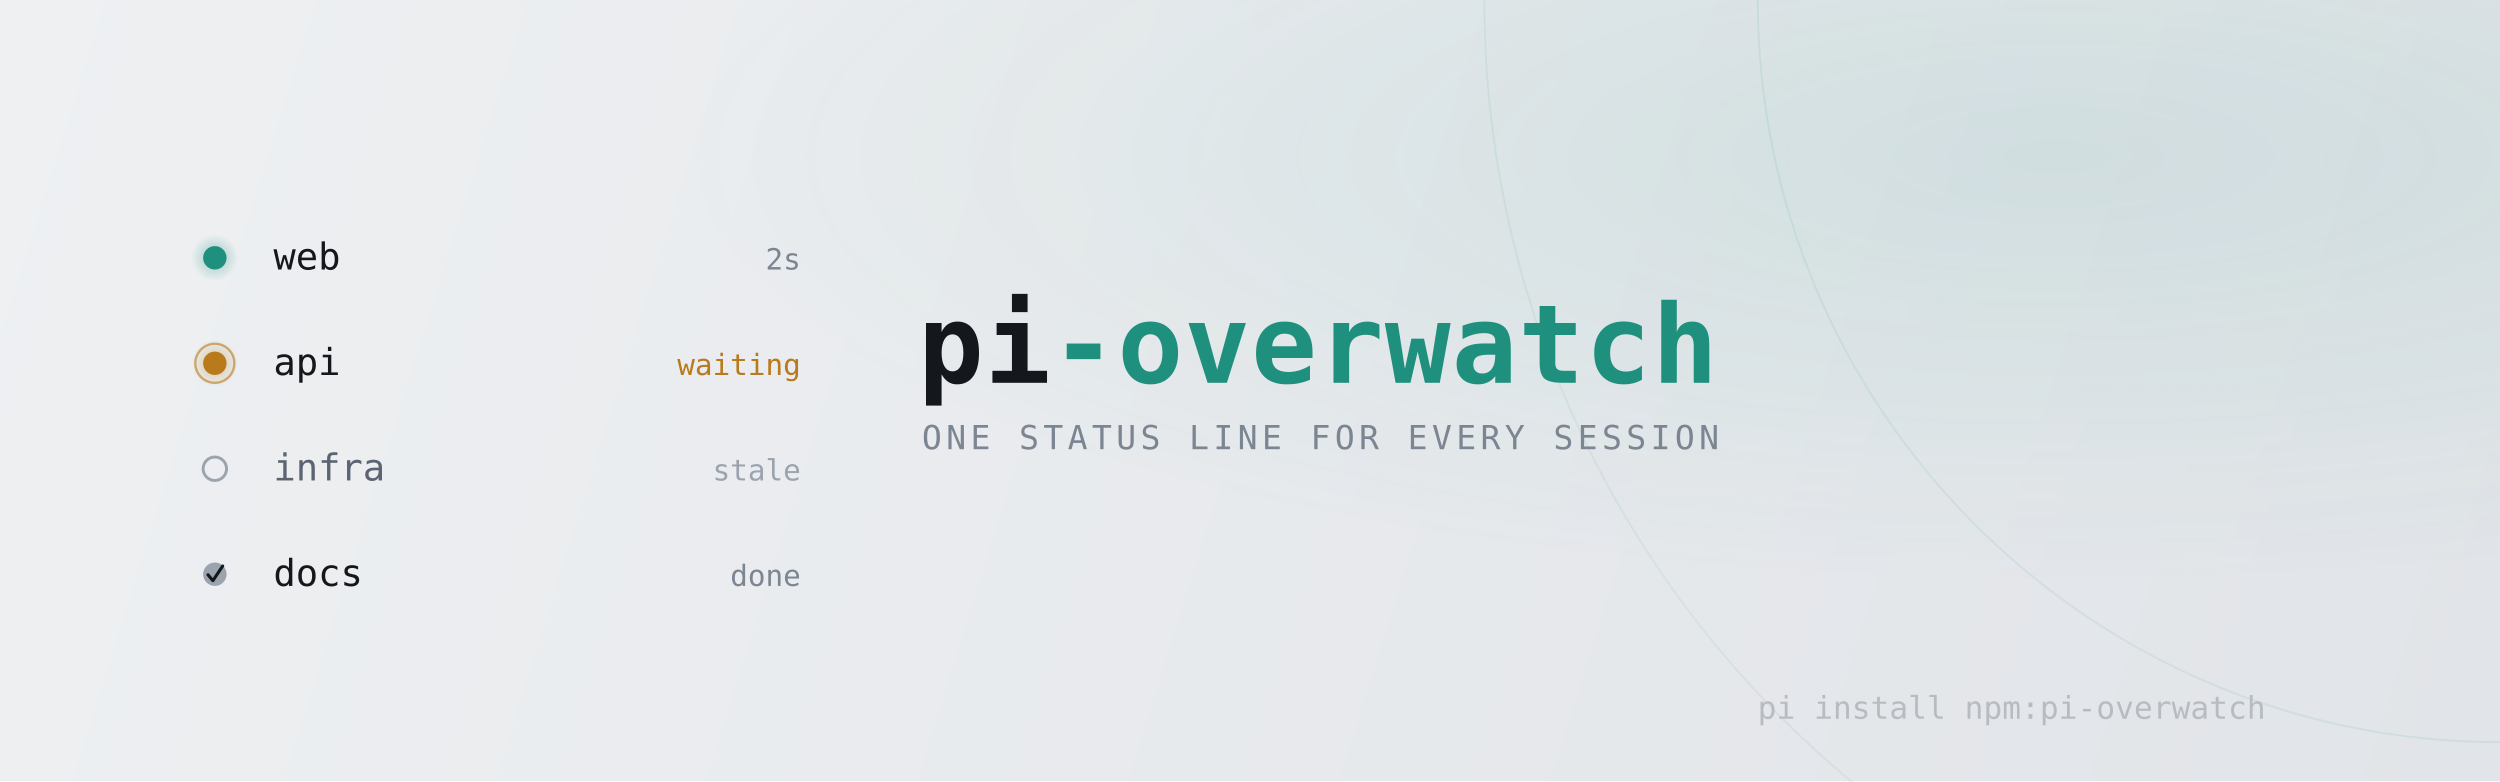
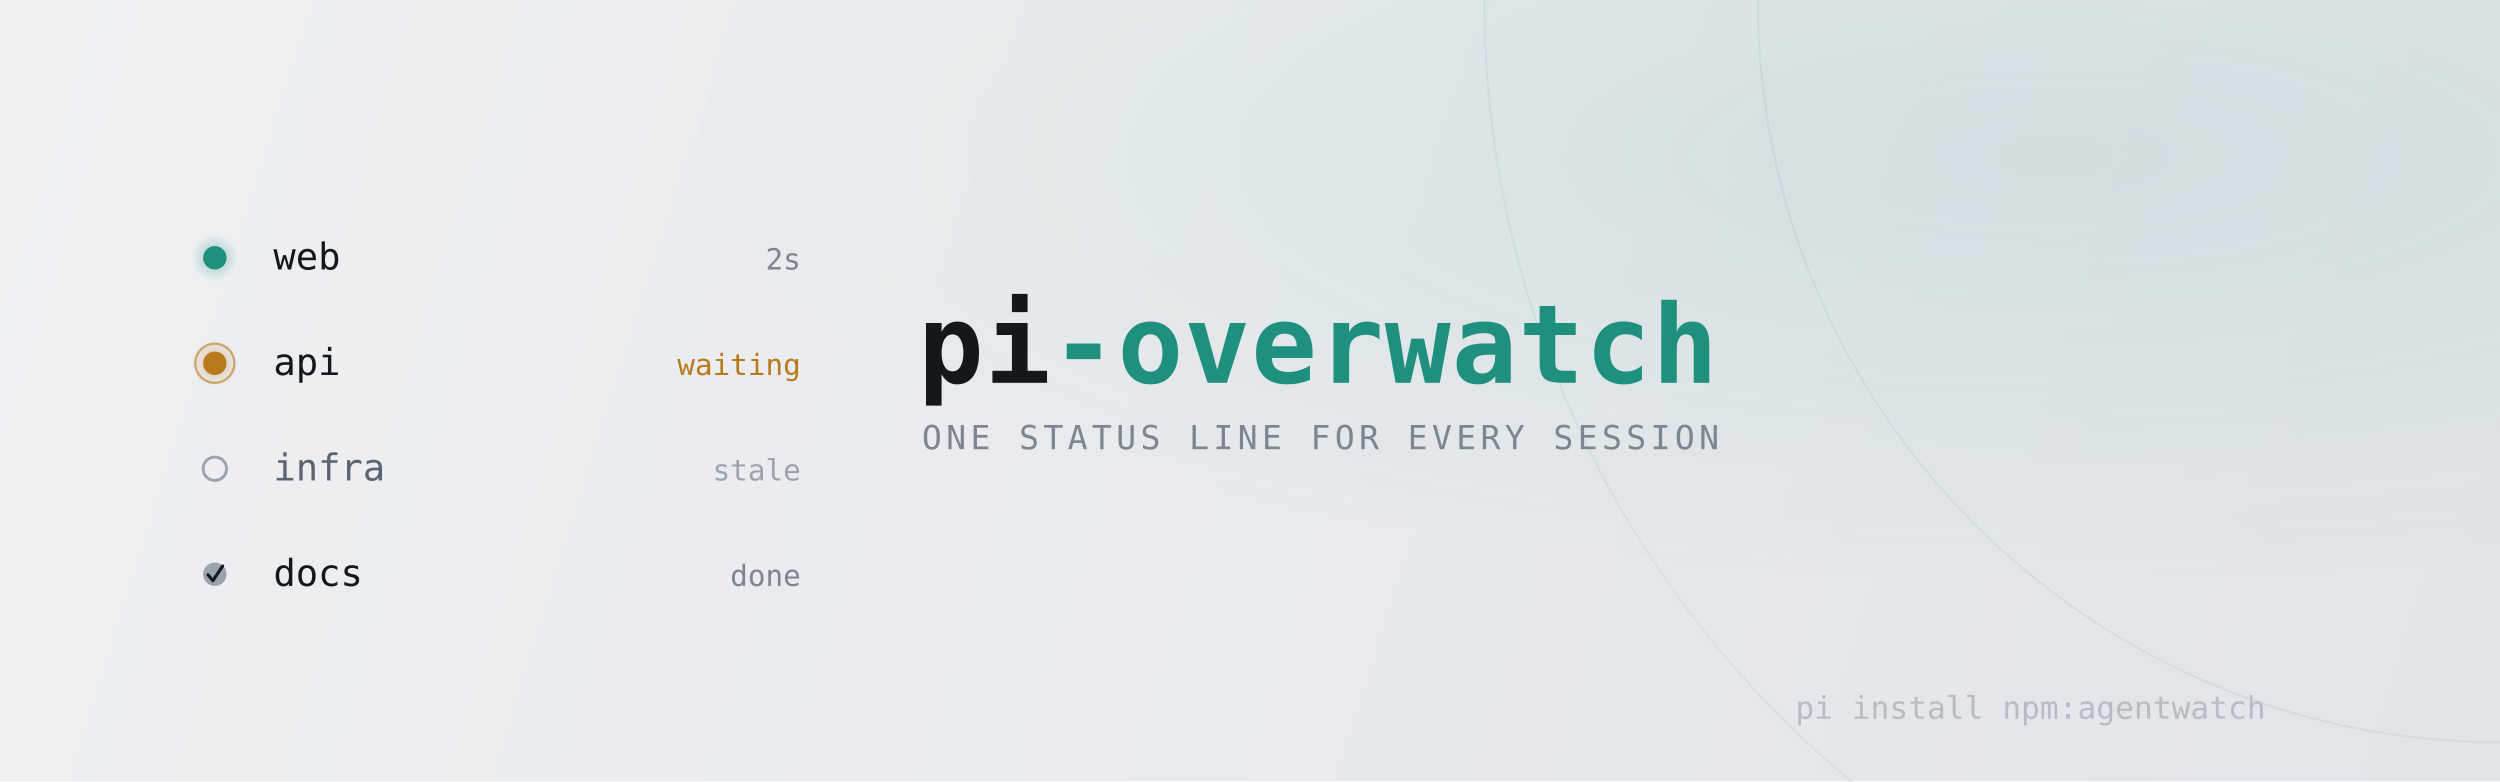
- <svg xmlns="http://www.w3.org/2000/svg" width="1280" height="400" viewBox="0 0 1280 400" role="img" aria-label="pi-overwatch — one status line for every session">
+ <svg xmlns="http://www.w3.org/2000/svg" width="1280" height="400" viewBox="0 0 1280 400" role="img" aria-label="agentwatch — one status line for every session">
  <defs>
    <linearGradient id="bg" x1="0" y1="0" x2="1280" y2="400" gradientUnits="userSpaceOnUse">
      <stop offset="0" stop-color="#EEF0F2" />
      <stop offset="1" stop-color="#E1E4E8" />
    </linearGradient>
    <radialGradient id="glow" cx="82%" cy="20%" r="55%">
      <stop offset="0" stop-color="#1F8F7E" stop-opacity="0.10" />
      <stop offset="100%" stop-color="#1F8F7E" stop-opacity="0" />
    </radialGradient>
    <radialGradient id="dotGlow" cx="50%" cy="50%" r="50%">
      <stop offset="0" stop-color="#1F8F7E" stop-opacity="0.4" />
      <stop offset="100%" stop-color="#1F8F7E" stop-opacity="0" />
    </radialGradient>
    <radialGradient id="warnGlow" cx="50%" cy="50%" r="50%">
      <stop offset="0" stop-color="#B97A1C" stop-opacity="0.4" />
      <stop offset="100%" stop-color="#B97A1C" stop-opacity="0" />
    </radialGradient>
  </defs>
  <rect width="1280" height="400" fill="url(#bg)" />
  <rect width="1280" height="400" fill="url(#glow)" />
  <circle cx="1280" cy="0" r="520" fill="none" stroke="#1F8F7E" stroke-width="1" opacity="0.08" />
  <circle cx="1280" cy="0" r="380" fill="none" stroke="#1F8F7E" stroke-width="1" opacity="0.09" />
  <g font-family="'SF Mono','Menlo','Consolas',monospace">
    <circle cx="110" cy="132" r="12" fill="url(#dotGlow)" />
    <circle cx="110" cy="132" r="6" fill="#1F8F7E" />
    <text x="140" y="138" font-size="19" fill="#14171C">web</text>
    <text x="410" y="138" font-size="15" fill="#7C8592" text-anchor="end">2s</text>
    <circle cx="110" cy="186" r="12" fill="url(#warnGlow)" />
    <circle cx="110" cy="186" r="6" fill="#B97A1C" />
    <circle cx="110" cy="186" r="10" fill="none" stroke="#B97A1C" stroke-width="1.2" opacity="0.6" />
    <text x="140" y="192" font-size="19" fill="#14171C">api</text>
    <text x="410" y="192" font-size="15" fill="#B97A1C" text-anchor="end">waiting</text>
    <circle cx="110" cy="240" r="6" fill="none" stroke="#9AA3AE" stroke-width="1.5" />
    <text x="140" y="246" font-size="19" fill="#5B6472">infra</text>
    <text x="410" y="246" font-size="15" fill="#9AA3AE" text-anchor="end">stale</text>
    <circle cx="110" cy="294" r="6" fill="#9AA3AE" />
    <path d="M106.5,294.3 L109,297.3 L114,289.8" fill="none" stroke="#14171C" stroke-width="1.6" stroke-linecap="round" stroke-linejoin="round" />
    <text x="140" y="300" font-size="19" fill="#14171C">docs</text>
    <text x="410" y="300" font-size="15" fill="#7C8592" text-anchor="end">done</text>
  </g>
  <text x="470" y="196" font-family="'SF Mono','Menlo','Consolas',monospace" font-size="56" font-weight="600" fill="#14171C" letter-spacing="0.5">pi<tspan fill="#1F8F7E">-overwatch</tspan>
  </text>
  <text x="472" y="230" font-family="'SF Mono','Menlo','Consolas',monospace" font-size="17" letter-spacing="2.2" fill="#7C8592">ONE STATUS LINE FOR EVERY SESSION</text>
-   <text x="1160" y="368" text-anchor="end" font-family="'SF Mono','Menlo','Consolas',monospace" font-size="16" fill="#B7BCC3">pi install npm:pi-overwatch</text>
+   <text x="1160" y="368" text-anchor="end" font-family="'SF Mono','Menlo','Consolas',monospace" font-size="16" fill="#B7BCC3">pi install npm:agentwatch</text>
</svg>
